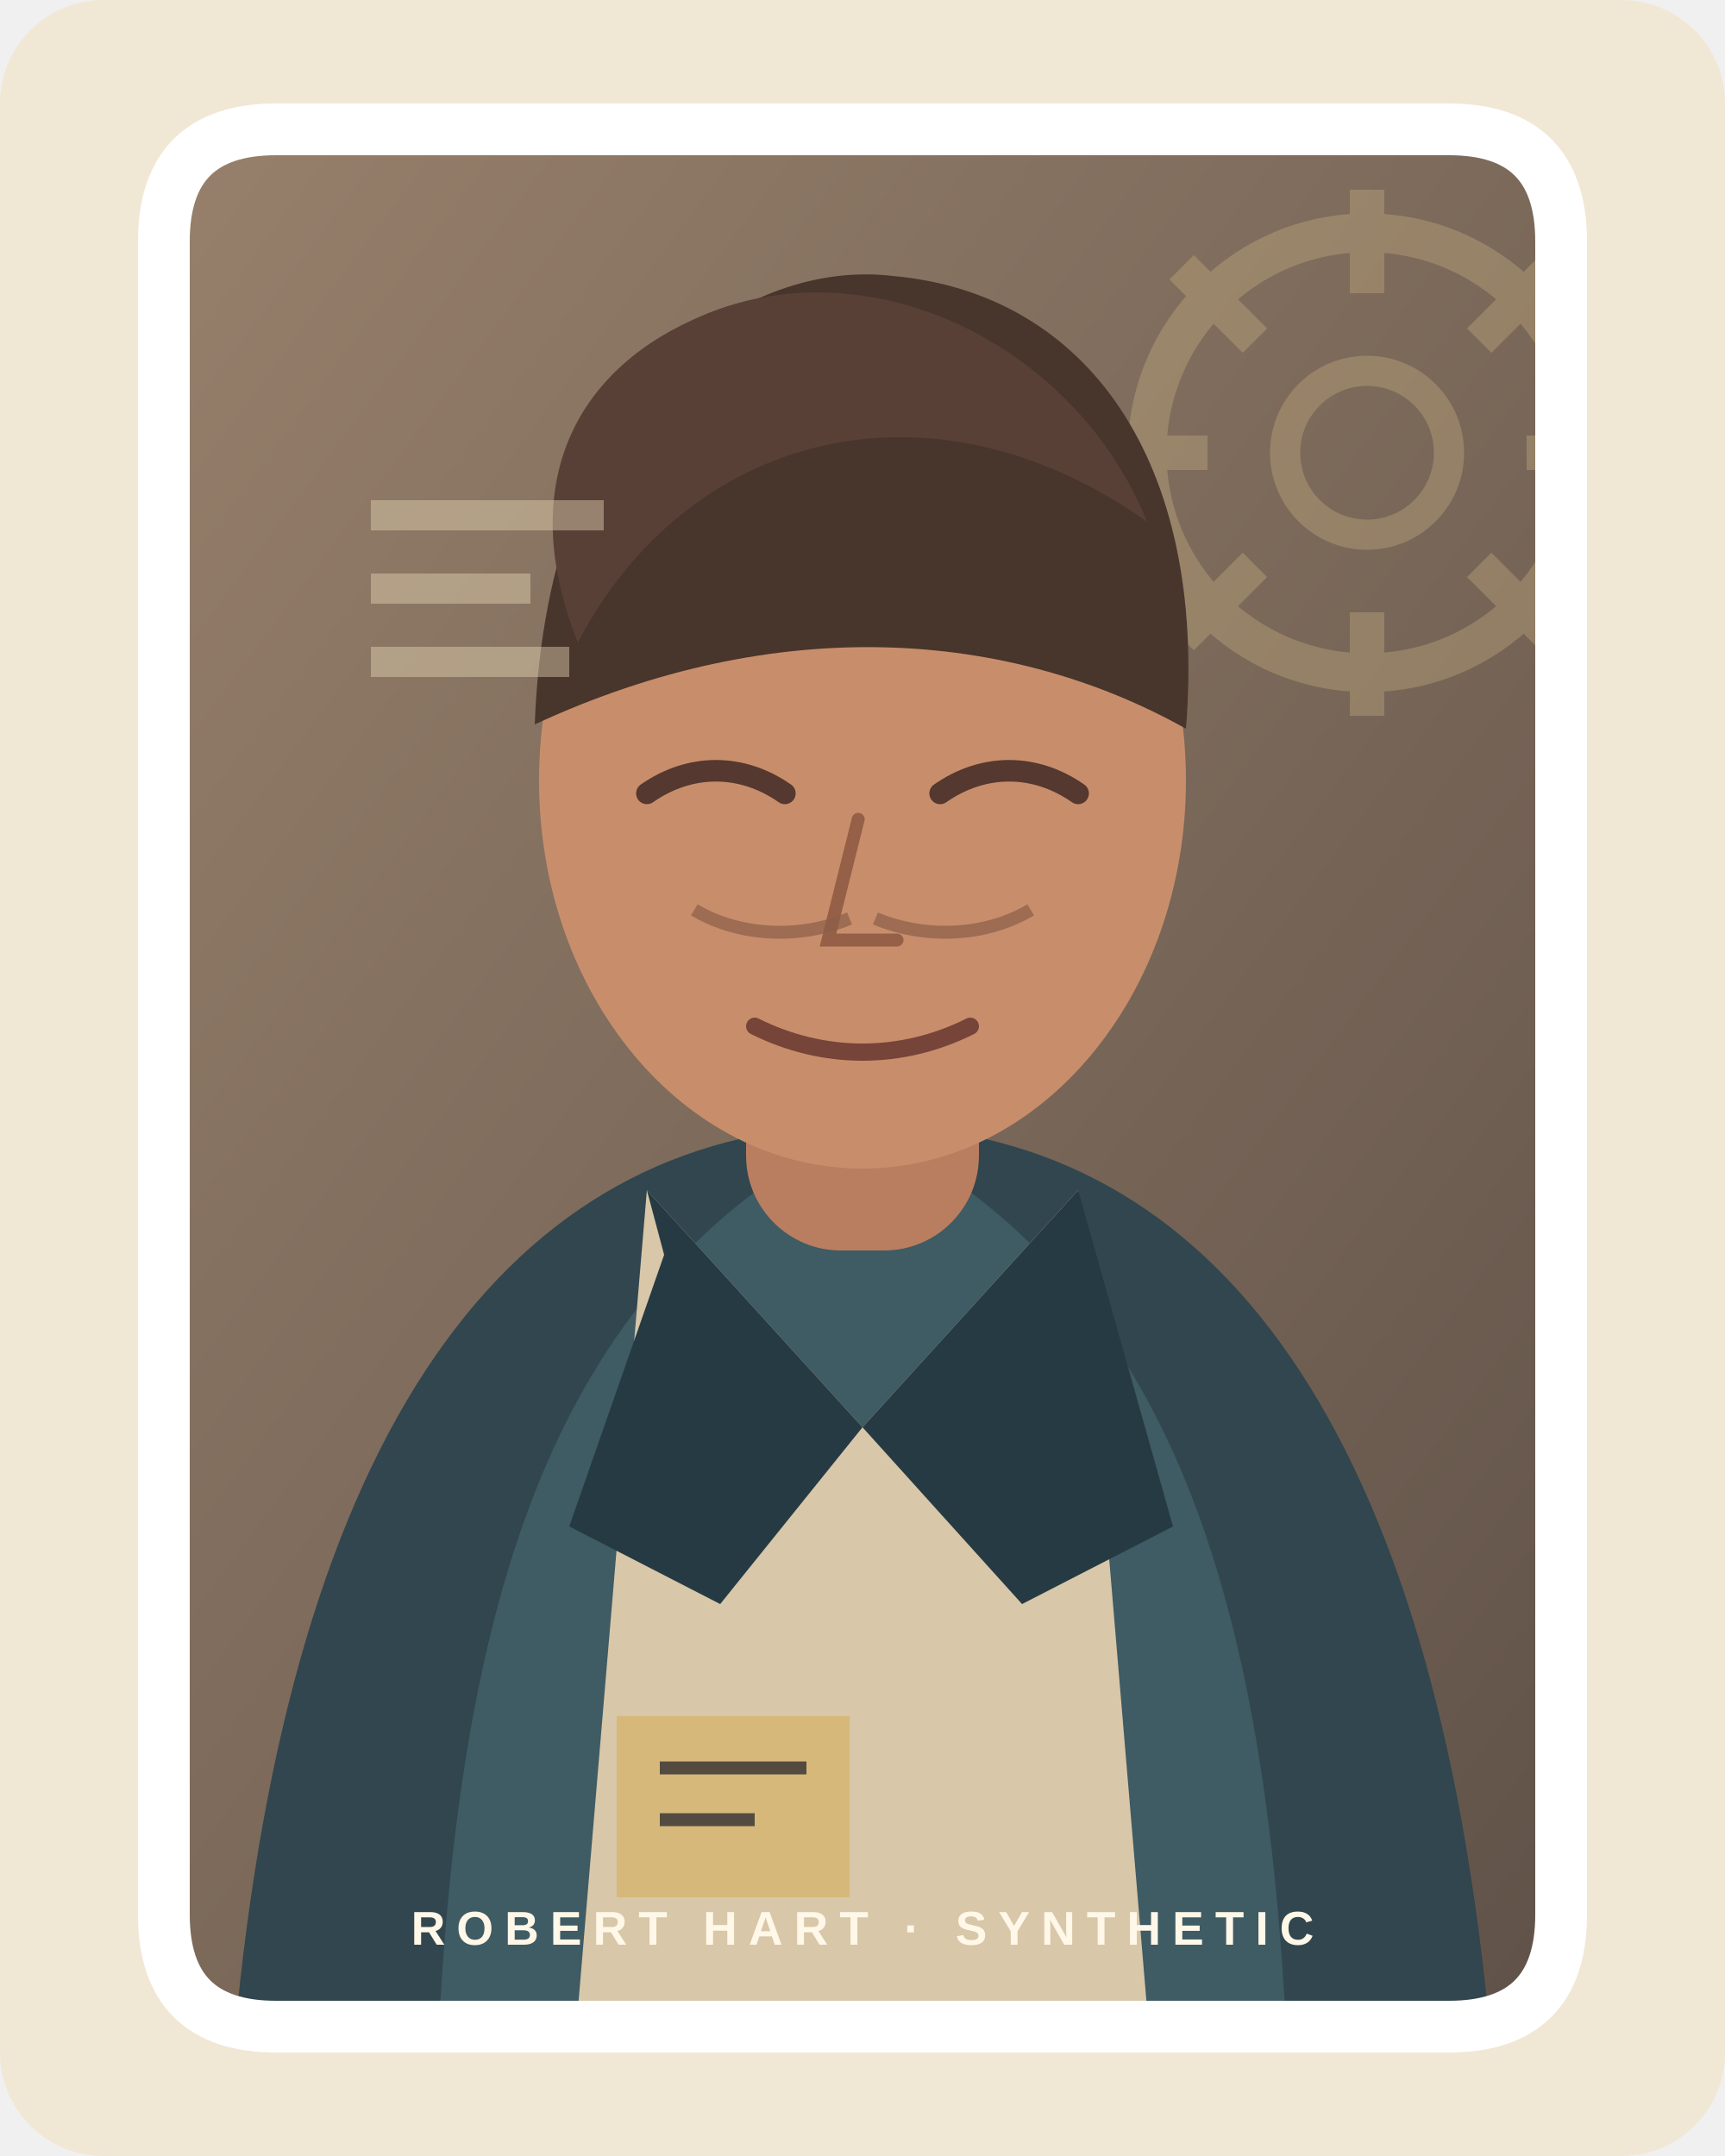
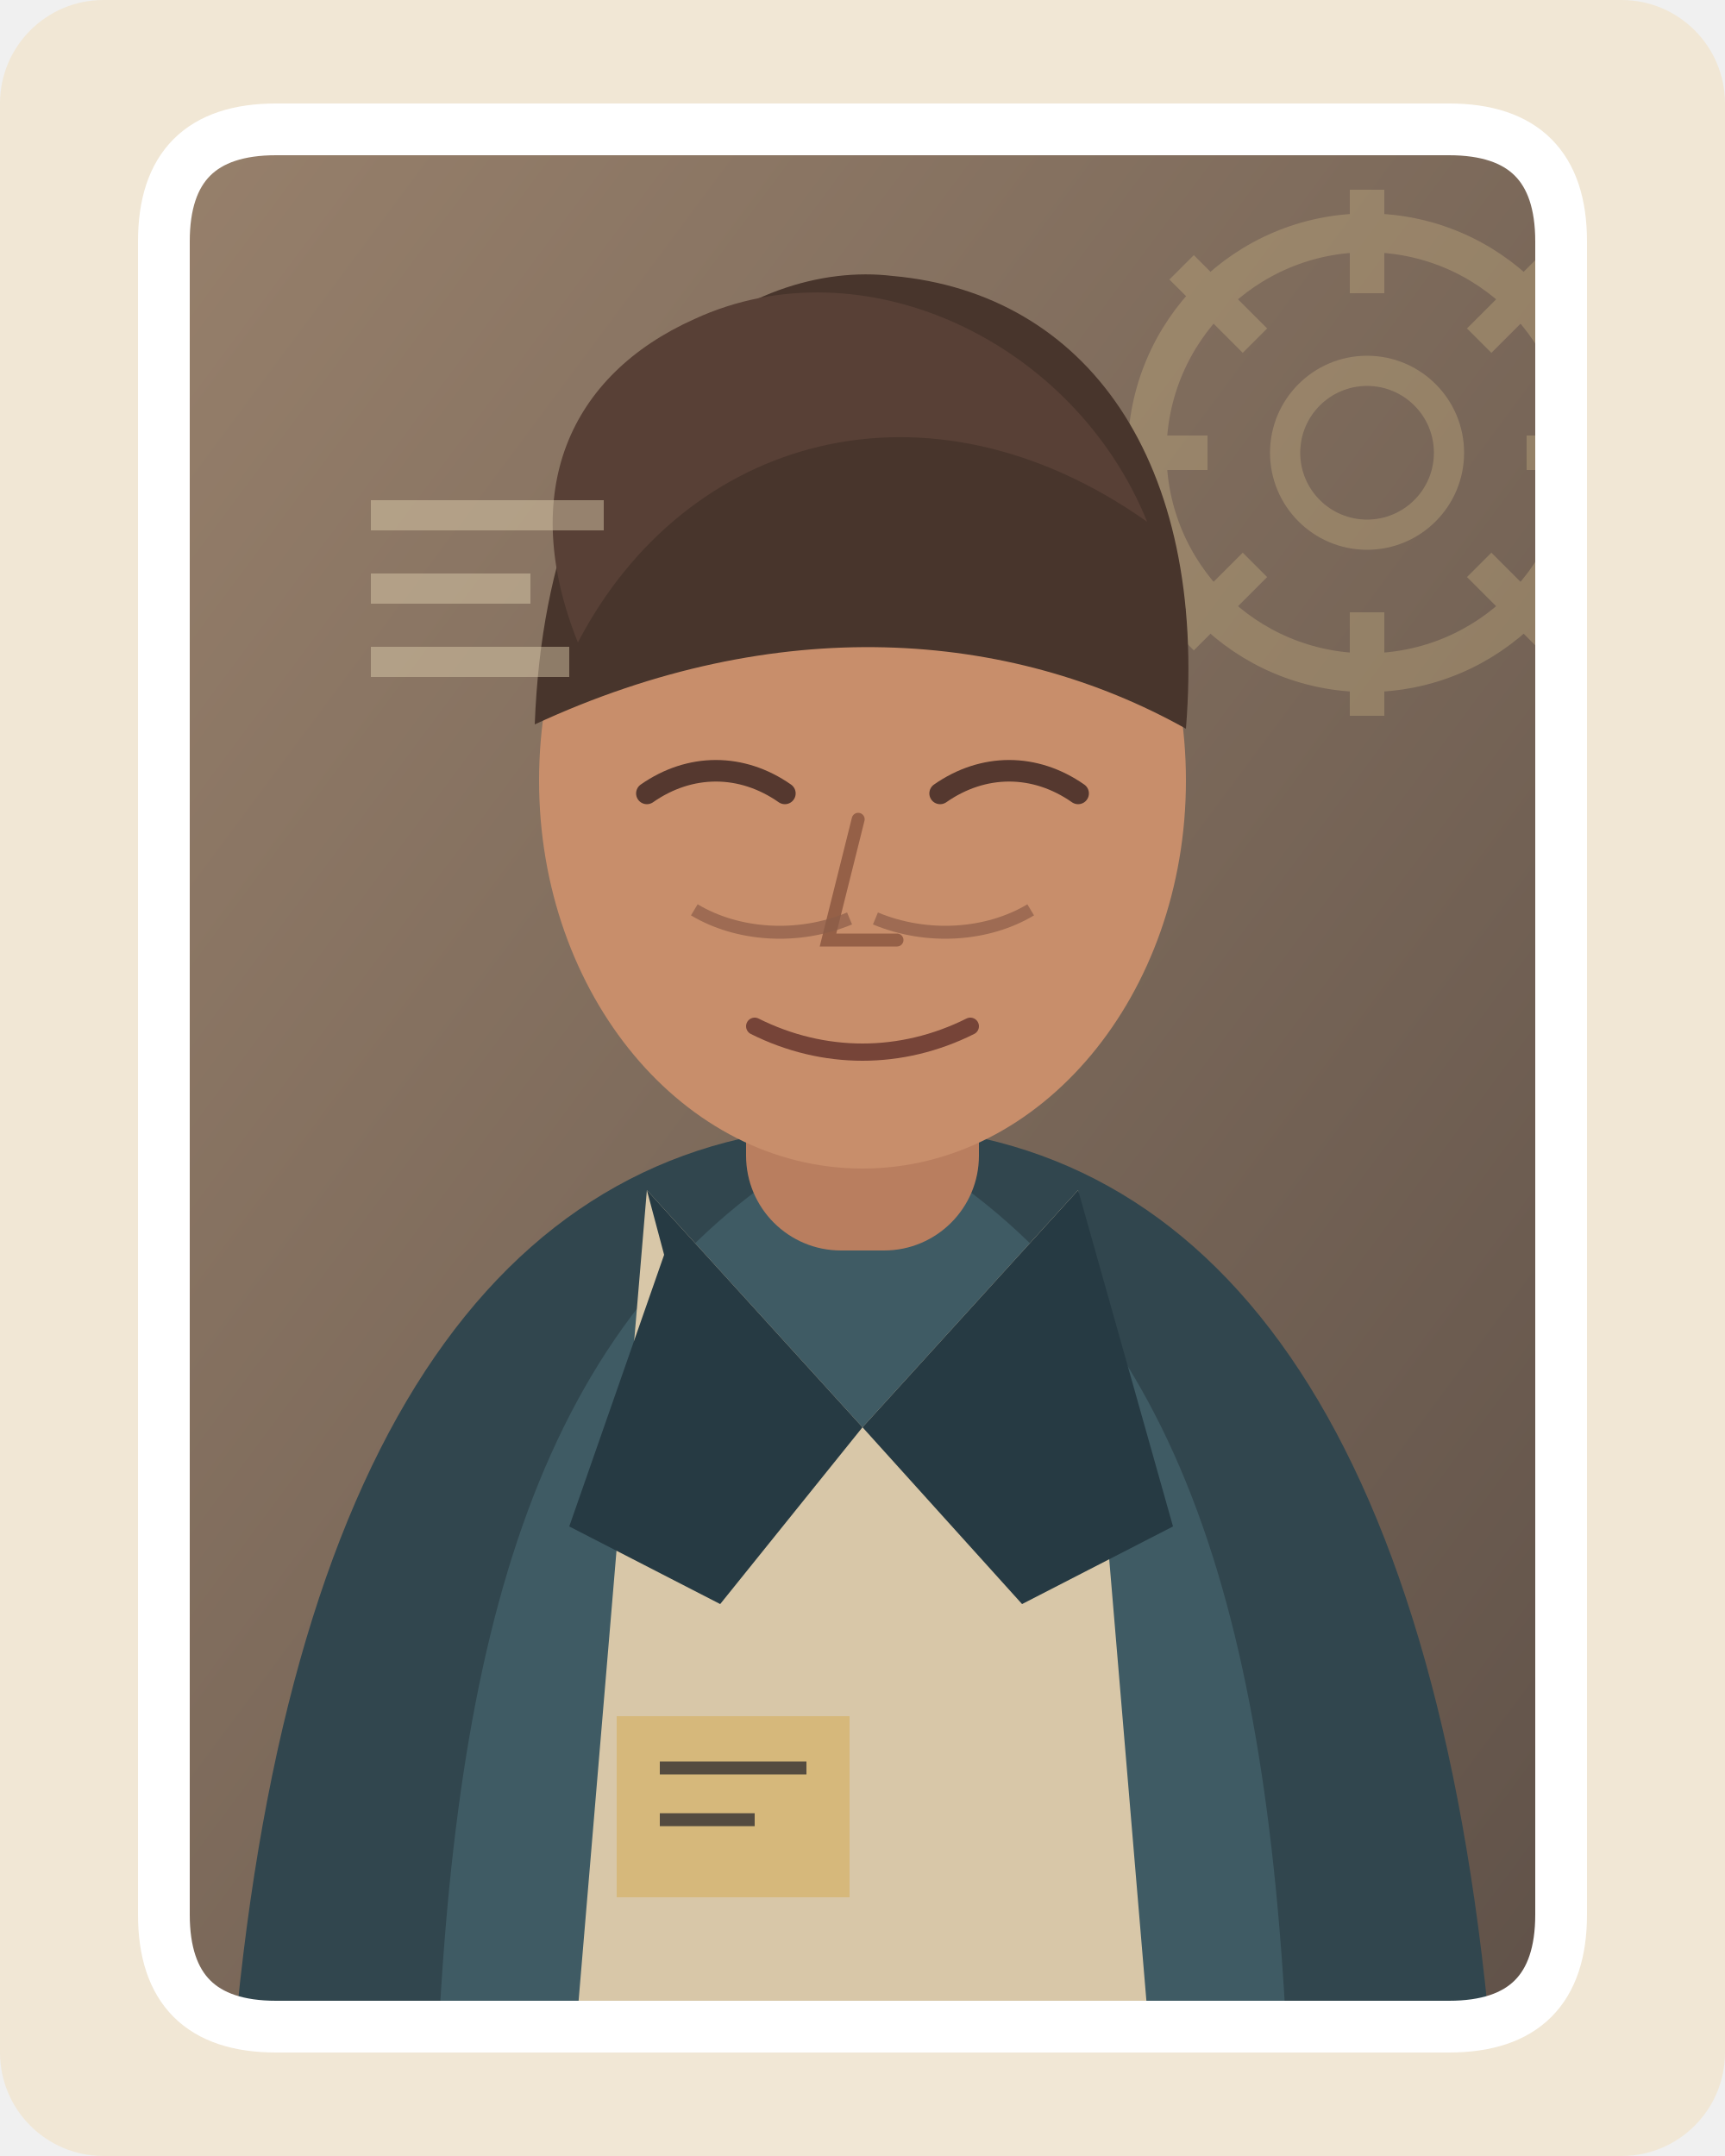
<svg xmlns="http://www.w3.org/2000/svg" viewBox="0 0 400 500" role="img" aria-labelledby="title desc">
  <defs>
    <linearGradient id="bg-robert" x1="0" y1="0" x2="1" y2="1">
      <stop stop-color="#98816C" />
      <stop offset="1" stop-color="#5F5148" />
    </linearGradient>
    <clipPath id="frame-robert">
      <path d="M38 56q0-26 26-26h272q26 0 26 26v388q0 26-26 26H64q-26 0-26-26Z" />
    </clipPath>
  </defs>
  <rect width="400" height="500" rx="24" fill="#F1E7D5" />
  <g clip-path="url(#frame-robert)">
    <rect x="30" y="22" width="340" height="456" fill="url(#bg-robert)" />
    <g fill="none" stroke="#D8BF8B" opacity=".3">
      <circle cx="317" cy="105" r="51" stroke-width="9" />
      <circle cx="317" cy="105" r="19" stroke-width="7" />
      <path d="M317 44v24M317 142v24M256 105h24M354 105h24M274 62l17 17M343 131l17 17M360 62l-17 17M291 131l-17 17" stroke-width="8" />
    </g>
    <path d="M55 466c14-139 66-205 145-205s131 66 145 205" fill="#31464E" />
    <path d="M102 466c6-104 30-171 98-205 68 34 92 101 98 205" fill="#3F5B64" />
    <path d="M150 276l50 55 50-55 16 190H134Z" fill="#D8C7A8" />
    <path d="M154 291l-22 63 35 18 33-41-50-55ZM250 276l22 78-35 18-37-41 50-55Z" fill="#263A43" />
    <path d="M143 398h54v42h-54Z" fill="#D6B46F" opacity=".8" />
    <path d="M153 410h34M153 422h22" stroke="#544B40" stroke-width="3" />
    <rect x="173" y="220" width="54" height="70" rx="22" fill="#B97E5F" />
    <ellipse cx="200" cy="181" rx="75" ry="90" fill="#C88E6B" />
    <path d="M124 168c3-80 50-108 83-104 45 4 73 43 68 105-41-23-95-27-151-1Z" fill="#48352C" />
    <path d="M134 149c25-48 81-64 132-28-17-42-66-65-105-47-29 13-41 40-27 75Z" fill="#584036" />
    <path d="M150 184c10-7 22-7 32 0M218 184c10-7 22-7 32 0" fill="none" stroke="#55382F" stroke-width="5" stroke-linecap="round" />
    <path d="M199 190l-7 28h16" fill="none" stroke="#956047" stroke-width="3" stroke-linecap="round" />
    <path d="M175 238c16 8 34 8 50 0" fill="none" stroke="#764438" stroke-width="4" stroke-linecap="round" />
    <path d="M161 211c10 6 24 7 36 2M203 213c12 5 26 4 36-2" fill="none" stroke="#8B5D48" stroke-width="3" opacity=".7" />
    <g transform="translate(86 116)" fill="#E3D2B2" opacity=".45">
      <path d="M0 0h54v7H0zM0 17h37v7H0zM0 34h46v7H0z" />
    </g>
  </g>
  <path d="M38 56q0-26 26-26h272q26 0 26 26v388q0 26-26 26H64q-26 0-26-26Z" fill="none" stroke="#FFFFFF" stroke-width="12" />
-   <text x="200" y="451" fill="#FFF7E8" font-family="Arial, Helvetica, sans-serif" font-size="11" font-weight="700" text-anchor="middle" letter-spacing="2.6">ROBERT HART · SYNTHETIC</text>
</svg>
